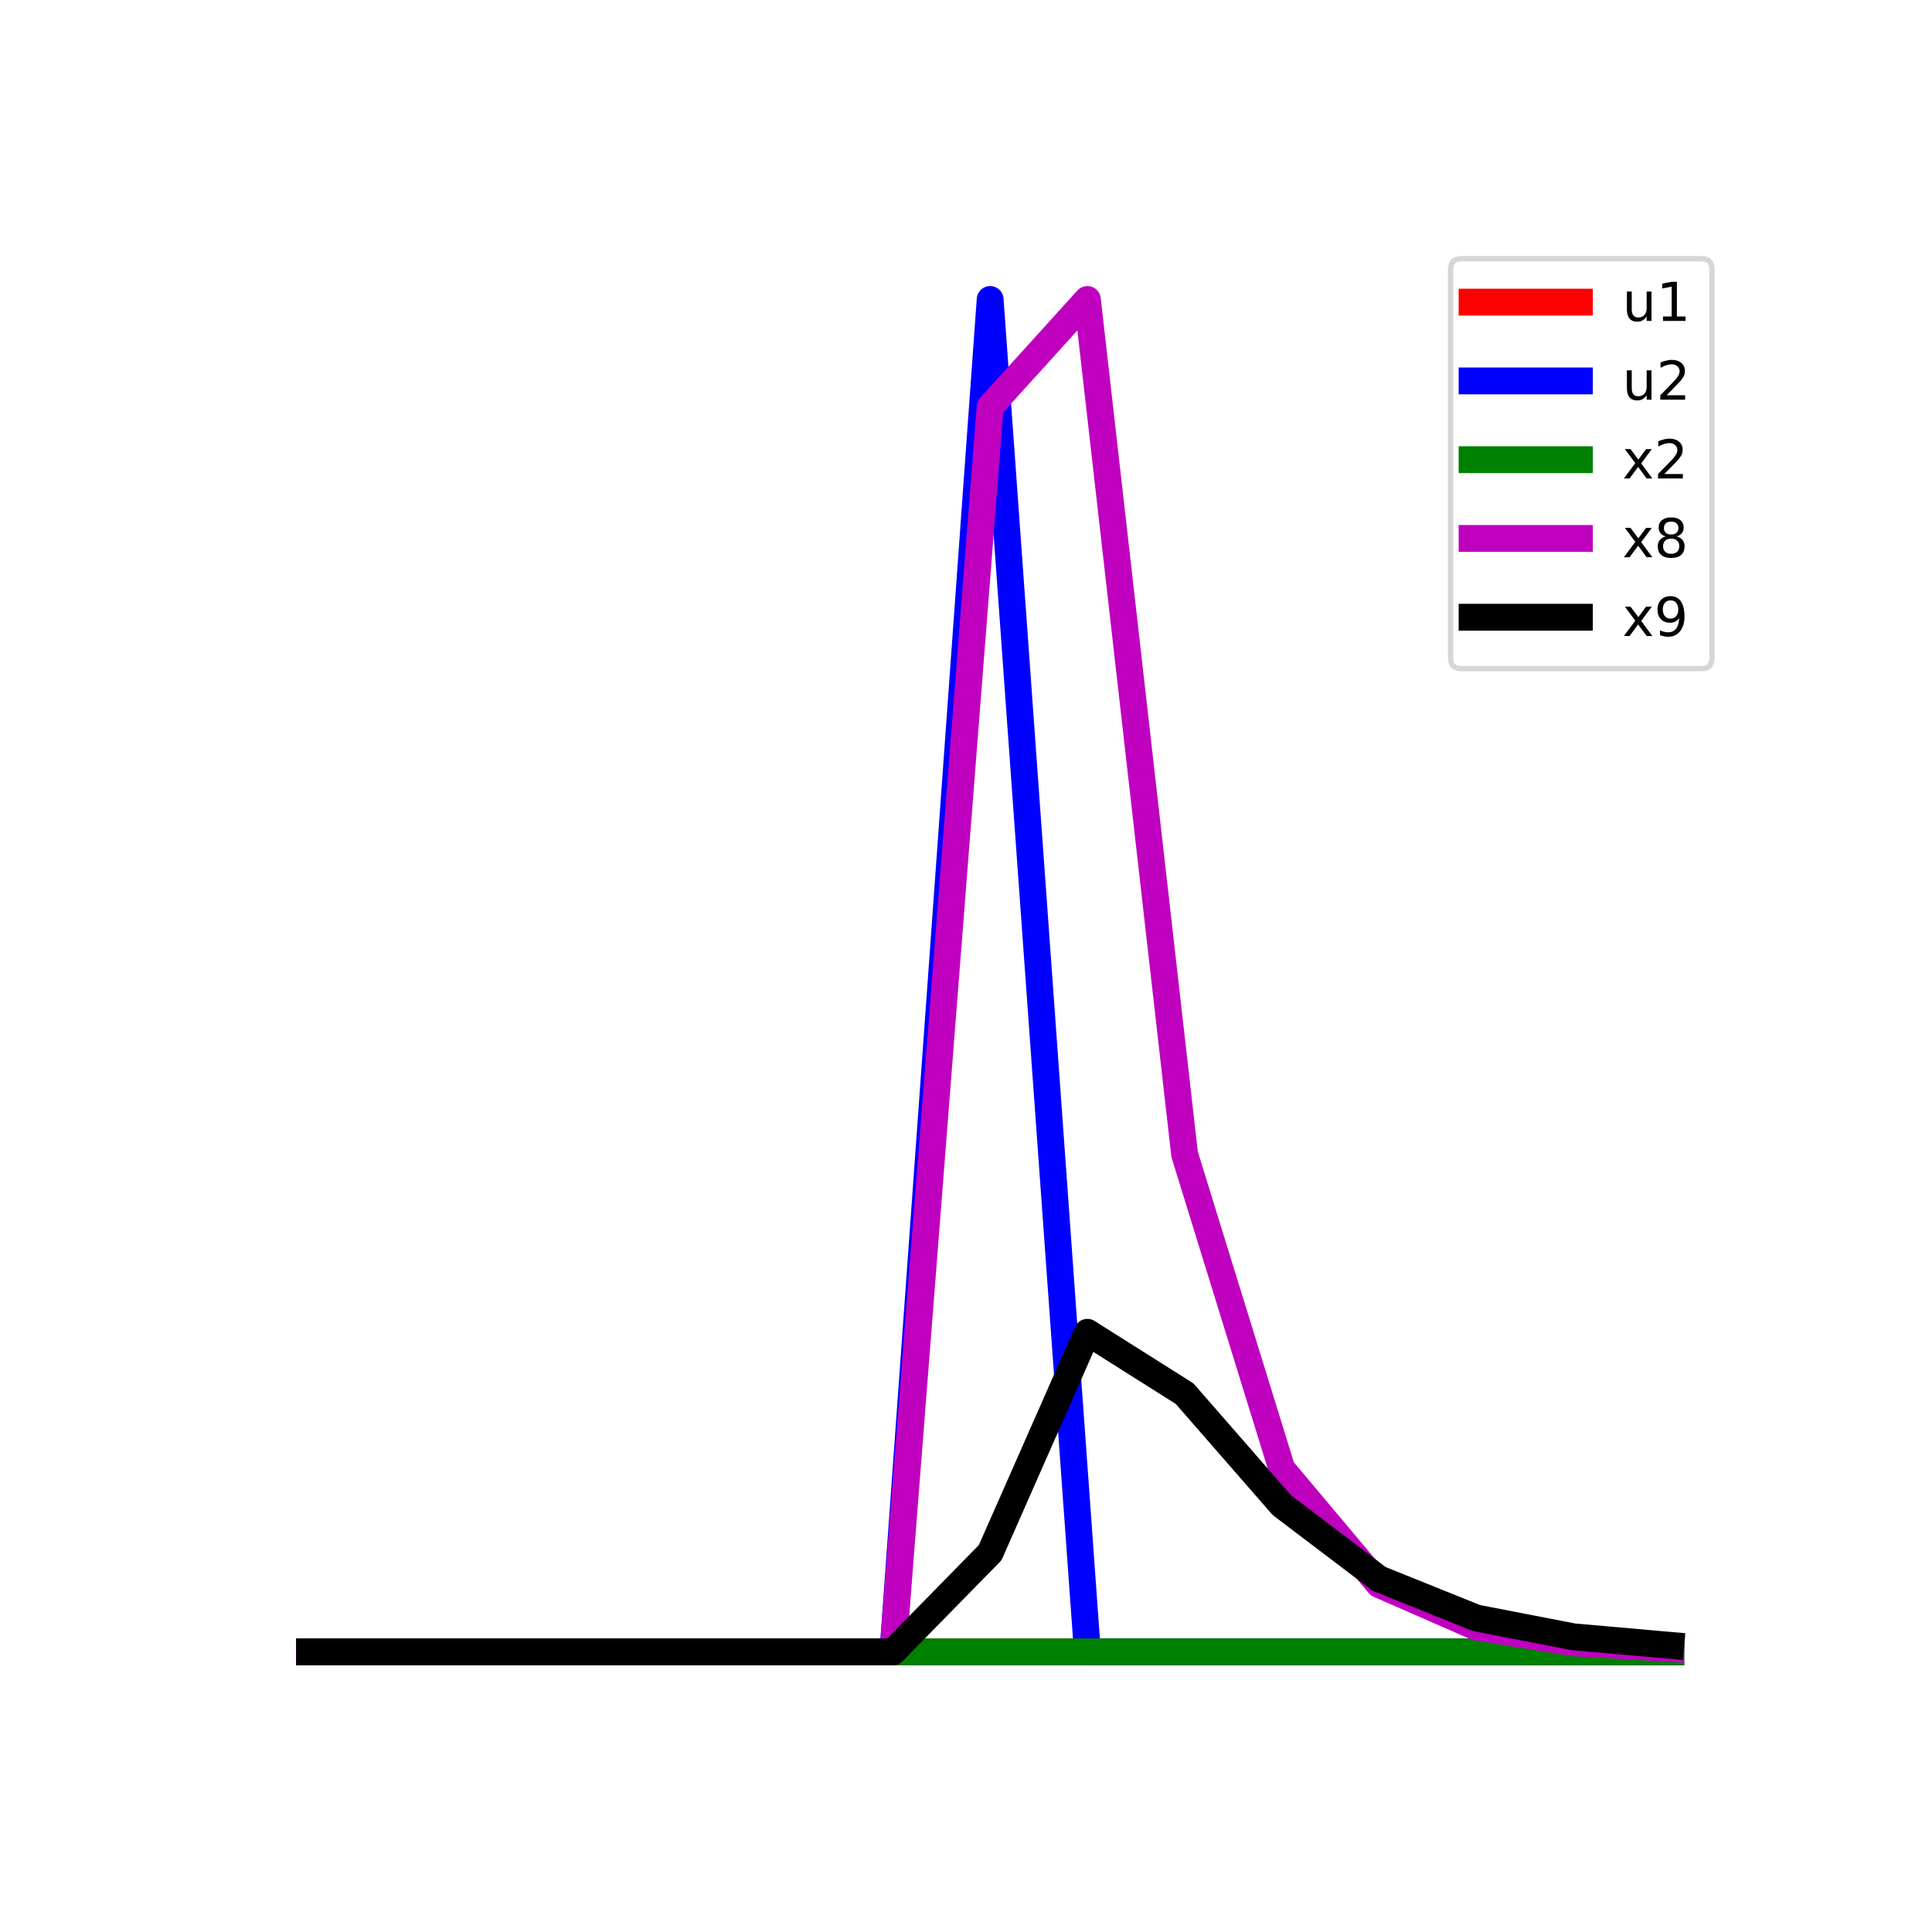
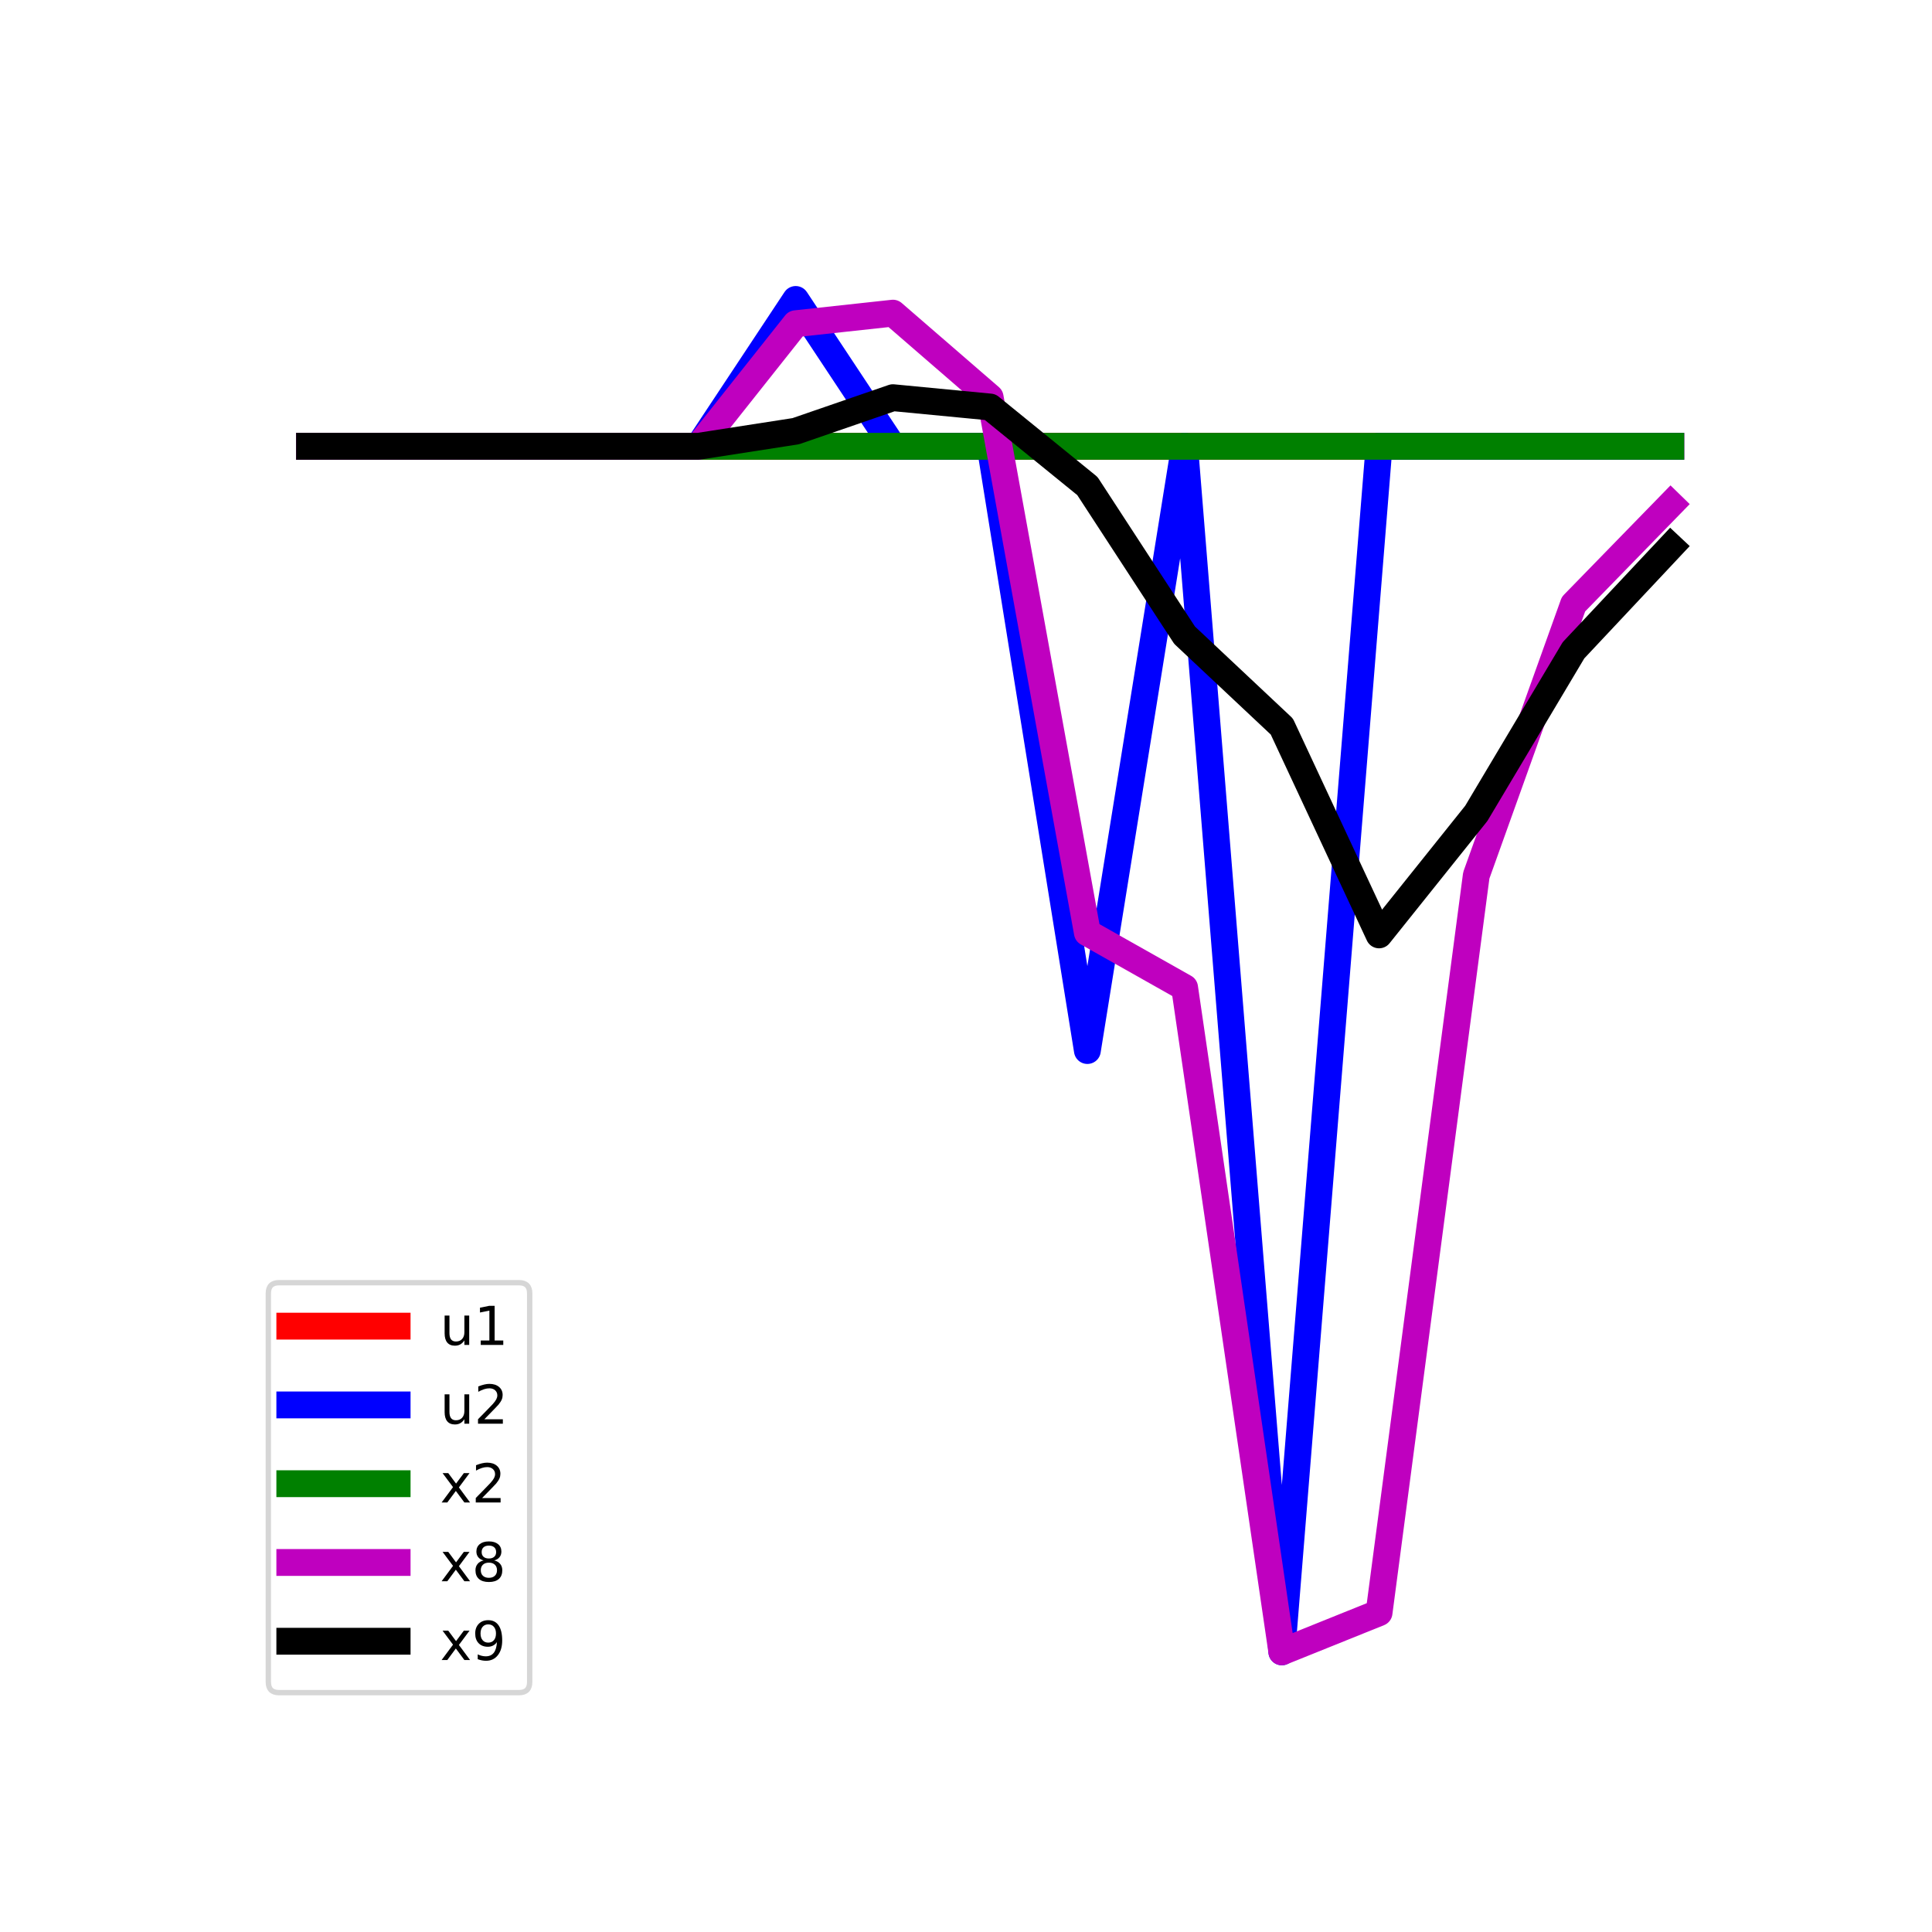
<svg xmlns="http://www.w3.org/2000/svg" xmlns:xlink="http://www.w3.org/1999/xlink" width="360pt" height="360pt" viewBox="0 0 360 360" version="1.1">
  <defs>
    <style type="text/css">*{stroke-linejoin: round; stroke-linecap: butt}</style>
  </defs>
  <g id="figure_1">
    <g id="patch_1">
      <path d="M 0 360  L 360 360  L 360 0  L 0 0  z " style="fill: #ffffff" />
    </g>
    <g id="axes_1">
      <g id="line2d_1">
-         <path d="M 57.682 307.8  L 75.799 307.8  L 93.916 307.8  L 112.032 307.8  L 130.149 307.8  L 148.266 307.8  L 166.383 307.8  L 184.5 307.8  L 202.617 307.8  L 220.734 307.8  L 238.851 307.8  L 256.968 307.8  L 275.084 307.8  L 293.201 307.8  L 311.318 307.8  " clip-path="url(#pe437e62475)" style="fill: none; stroke: #ff0000; stroke-width: 5; stroke-linecap: square" />
+         <path d="M 57.682 83.159  L 75.799 83.159  L 93.916 83.159  L 112.032 83.159  L 130.149 83.159  L 148.266 83.159  L 166.383 83.159  L 184.5 83.159  L 202.617 83.159  L 220.734 83.159  L 238.851 83.159  L 256.968 83.159  L 275.084 83.159  L 293.201 83.159  L 311.318 83.159  " clip-path="url(#p7a6642933e)" style="fill: none; stroke: #ff0000; stroke-width: 5; stroke-linecap: square" />
      </g>
      <g id="line2d_2">
-         <path d="M 57.682 307.8  L 75.799 307.8  L 93.916 307.8  L 112.032 307.8  L 130.149 307.8  L 148.266 307.8  L 166.383 307.8  L 184.5 55.8  L 202.617 307.8  L 220.734 307.8  L 238.851 307.8  L 256.968 307.8  L 275.084 307.8  L 293.201 307.8  L 311.318 307.8  " clip-path="url(#pe437e62475)" style="fill: none; stroke: #0000ff; stroke-width: 5; stroke-linecap: square" />
+         <path d="M 57.682 83.159  L 75.799 83.159  L 93.916 83.159  L 112.032 83.159  L 130.149 83.159  L 148.266 55.8  L 166.383 83.159  L 184.5 83.159  L 202.617 195.753  L 220.734 83.159  L 238.851 307.8  L 256.968 83.159  L 275.084 83.159  L 293.201 83.159  L 311.318 83.159  " clip-path="url(#p7a6642933e)" style="fill: none; stroke: #0000ff; stroke-width: 5; stroke-linecap: square" />
      </g>
      <g id="line2d_3">
-         <path d="M 57.682 307.8  L 75.799 307.8  L 93.916 307.8  L 112.032 307.8  L 130.149 307.8  L 148.266 307.8  L 166.383 307.8  L 184.5 307.8  L 202.617 307.8  L 220.734 307.8  L 238.851 307.8  L 256.968 307.8  L 275.084 307.8  L 293.201 307.8  L 311.318 307.8  " clip-path="url(#pe437e62475)" style="fill: none; stroke: #008000; stroke-width: 5; stroke-linecap: square" />
+         <path d="M 57.682 83.159  L 75.799 83.159  L 93.916 83.159  L 112.032 83.159  L 130.149 83.159  L 148.266 83.159  L 166.383 83.159  L 184.5 83.159  L 202.617 83.159  L 220.734 83.159  L 238.851 83.159  L 256.968 83.159  L 275.084 83.159  L 293.201 83.159  L 311.318 83.159  " clip-path="url(#p7a6642933e)" style="fill: none; stroke: #008000; stroke-width: 5; stroke-linecap: square" />
      </g>
      <g id="line2d_4">
-         <path d="M 57.682 307.8  L 75.799 307.8  L 93.916 307.8  L 112.032 307.8  L 130.149 307.8  L 148.266 307.8  L 166.383 307.8  L 184.5 75.79  L 202.617 55.8  L 220.734 215.094  L 238.851 273.696  L 256.968 295.254  L 275.084 303.184  L 293.201 306.102  L 311.318 307.175  " clip-path="url(#pe437e62475)" style="fill: none; stroke: #bf00bf; stroke-width: 5; stroke-linecap: square" />
+         <path d="M 57.682 83.159  L 75.799 83.159  L 93.916 83.159  L 112.032 83.159  L 130.149 83.159  L 148.266 60.319  L 166.383 58.351  L 184.5 74.032  L 202.617 173.798  L 220.734 184.019  L 238.851 307.8  L 256.968 300.504  L 275.084 163.116  L 293.201 112.573  L 311.318 93.98  " clip-path="url(#p7a6642933e)" style="fill: none; stroke: #bf00bf; stroke-width: 5; stroke-linecap: square" />
      </g>
      <g id="line2d_5">
-         <path d="M 57.682 307.8  L 75.799 307.8  L 93.916 307.8  L 112.032 307.8  L 130.149 307.8  L 148.266 307.8  L 166.383 307.8  L 184.5 289.326  L 202.617 248.251  L 220.734 259.69  L 238.851 280.462  L 256.968 294.197  L 275.084 301.491  L 293.201 304.999  L 311.318 306.593  " clip-path="url(#pe437e62475)" style="fill: none; stroke: #000000; stroke-width: 5; stroke-linecap: square" />
+         <path d="M 57.682 83.159  L 75.799 83.159  L 93.916 83.159  L 112.032 83.159  L 130.149 83.159  L 148.266 80.349  L 166.383 74.102  L 184.5 75.842  L 202.617 90.564  L 220.734 118.361  L 238.851 135.38  L 256.968 174.204  L 275.084 151.566  L 293.201 121.168  L 311.318 101.867  " clip-path="url(#p7a6642933e)" style="fill: none; stroke: #000000; stroke-width: 5; stroke-linecap: square" />
      </g>
      <g id="legend_1">
        <g id="patch_2">
-           <path d="M 272.3 124.591  L 317 124.591  Q 319 124.591 319 122.591  L 319 50.2  Q 319 48.2 317 48.2  L 272.3 48.2  Q 270.3 48.2 270.3 50.2  L 270.3 122.591  Q 270.3 124.591 272.3 124.591  z " style="fill: #ffffff; opacity: 0.8; stroke: #cccccc; stroke-linejoin: miter" />
+           <path d="M 52 315.4  L 96.7 315.4  Q 98.7 315.4 98.7 313.4  L 98.7 241.009  Q 98.7 239.009 96.7 239.009  L 52 239.009  Q 50 239.009 50 241.009  L 50 313.4  Q 50 315.4 52 315.4  z " style="fill: #ffffff; opacity: 0.8; stroke: #cccccc; stroke-linejoin: miter" />
        </g>
        <g id="line2d_6">
-           <path d="M 274.3 56.298  L 284.3 56.298  L 294.3 56.298  " style="fill: none; stroke: #ff0000; stroke-width: 5; stroke-linecap: square" />
+           <path d="M 54 247.108  L 64 247.108  L 74 247.108  " style="fill: none; stroke: #ff0000; stroke-width: 5; stroke-linecap: square" />
        </g>
        <g id="text_1">
-           <g transform="translate(302.3 59.79844) scale(0.1 -0.1)">
+           <g transform="translate(82 250.6078) scale(0.1 -0.1)">
            <defs>
              <path id="DejaVuSans-75" d="M 544 1381  L 544 3500  L 1119 3500  L 1119 1403  Q 1119 906 1312 657  Q 1506 409 1894 409  Q 2359 409 2629 706  Q 2900 1003 2900 1516  L 2900 3500  L 3475 3500  L 3475 0  L 2900 0  L 2900 538  Q 2691 219 2414 64  Q 2138 -91 1772 -91  Q 1169 -91 856 284  Q 544 659 544 1381  z M 1991 3584  L 1991 3584  z " transform="scale(0.015625)" />
              <path id="DejaVuSans-31" d="M 794 531  L 1825 531  L 1825 4091  L 703 3866  L 703 4441  L 1819 4666  L 2450 4666  L 2450 531  L 3481 531  L 3481 0  L 794 0  L 794 531  z " transform="scale(0.015625)" />
            </defs>
            <use xlink:href="#DejaVuSans-75" />
            <use xlink:href="#DejaVuSans-31" x="63.379" />
          </g>
        </g>
        <g id="line2d_7">
-           <path d="M 274.3 70.977  L 284.3 70.977  L 294.3 70.977  " style="fill: none; stroke: #0000ff; stroke-width: 5; stroke-linecap: square" />
+           <path d="M 54 261.786  L 64 261.786  L 74 261.786  " style="fill: none; stroke: #0000ff; stroke-width: 5; stroke-linecap: square" />
        </g>
        <g id="text_2">
-           <g transform="translate(302.3 74.47656) scale(0.1 -0.1)">
+           <g transform="translate(82 265.2859) scale(0.1 -0.1)">
            <defs>
              <path id="DejaVuSans-32" d="M 1228 531  L 3431 531  L 3431 0  L 469 0  L 469 531  Q 828 903 1448 1529  Q 2069 2156 2228 2338  Q 2531 2678 2651 2914  Q 2772 3150 2772 3378  Q 2772 3750 2511 3984  Q 2250 4219 1831 4219  Q 1534 4219 1204 4116  Q 875 4013 500 3803  L 500 4441  Q 881 4594 1212 4672  Q 1544 4750 1819 4750  Q 2544 4750 2975 4387  Q 3406 4025 3406 3419  Q 3406 3131 3298 2873  Q 3191 2616 2906 2266  Q 2828 2175 2409 1742  Q 1991 1309 1228 531  z " transform="scale(0.015625)" />
            </defs>
            <use xlink:href="#DejaVuSans-75" />
            <use xlink:href="#DejaVuSans-32" x="63.379" />
          </g>
        </g>
        <g id="line2d_8">
-           <path d="M 274.3 85.655  L 284.3 85.655  L 294.3 85.655  " style="fill: none; stroke: #008000; stroke-width: 5; stroke-linecap: square" />
+           <path d="M 54 276.464  L 64 276.464  L 74 276.464  " style="fill: none; stroke: #008000; stroke-width: 5; stroke-linecap: square" />
        </g>
        <g id="text_3">
-           <g transform="translate(302.3 89.15469) scale(0.1 -0.1)">
+           <g transform="translate(82 279.9641) scale(0.1 -0.1)">
            <defs>
              <path id="DejaVuSans-78" d="M 3513 3500  L 2247 1797  L 3578 0  L 2900 0  L 1881 1375  L 863 0  L 184 0  L 1544 1831  L 300 3500  L 978 3500  L 1906 2253  L 2834 3500  L 3513 3500  z " transform="scale(0.015625)" />
            </defs>
            <use xlink:href="#DejaVuSans-78" />
            <use xlink:href="#DejaVuSans-32" x="59.18" />
          </g>
        </g>
        <g id="line2d_9">
-           <path d="M 274.3 100.333  L 284.3 100.333  L 294.3 100.333  " style="fill: none; stroke: #bf00bf; stroke-width: 5; stroke-linecap: square" />
+           <path d="M 54 291.142  L 64 291.142  L 74 291.142  " style="fill: none; stroke: #bf00bf; stroke-width: 5; stroke-linecap: square" />
        </g>
        <g id="text_4">
-           <g transform="translate(302.3 103.8328) scale(0.1 -0.1)">
+           <g transform="translate(82 294.6422) scale(0.1 -0.1)">
            <defs>
              <path id="DejaVuSans-38" d="M 2034 2216  Q 1584 2216 1326 1975  Q 1069 1734 1069 1313  Q 1069 891 1326 650  Q 1584 409 2034 409  Q 2484 409 2743 651  Q 3003 894 3003 1313  Q 3003 1734 2745 1975  Q 2488 2216 2034 2216  z M 1403 2484  Q 997 2584 770 2862  Q 544 3141 544 3541  Q 544 4100 942 4425  Q 1341 4750 2034 4750  Q 2731 4750 3128 4425  Q 3525 4100 3525 3541  Q 3525 3141 3298 2862  Q 3072 2584 2669 2484  Q 3125 2378 3379 2068  Q 3634 1759 3634 1313  Q 3634 634 3220 271  Q 2806 -91 2034 -91  Q 1263 -91 848 271  Q 434 634 434 1313  Q 434 1759 690 2068  Q 947 2378 1403 2484  z M 1172 3481  Q 1172 3119 1398 2916  Q 1625 2713 2034 2713  Q 2441 2713 2670 2916  Q 2900 3119 2900 3481  Q 2900 3844 2670 4047  Q 2441 4250 2034 4250  Q 1625 4250 1398 4047  Q 1172 3844 1172 3481  z " transform="scale(0.015625)" />
            </defs>
            <use xlink:href="#DejaVuSans-78" />
            <use xlink:href="#DejaVuSans-38" x="59.18" />
          </g>
        </g>
        <g id="line2d_10">
-           <path d="M 274.3 115.011  L 284.3 115.011  L 294.3 115.011  " style="fill: none; stroke: #000000; stroke-width: 5; stroke-linecap: square" />
+           <path d="M 54 305.82  L 64 305.82  L 74 305.82  " style="fill: none; stroke: #000000; stroke-width: 5; stroke-linecap: square" />
        </g>
        <g id="text_5">
-           <g transform="translate(302.3 118.5109) scale(0.1 -0.1)">
+           <g transform="translate(82 309.3203) scale(0.1 -0.1)">
            <defs>
              <path id="DejaVuSans-39" d="M 703 97  L 703 672  Q 941 559 1184 500  Q 1428 441 1663 441  Q 2288 441 2617 861  Q 2947 1281 2994 2138  Q 2813 1869 2534 1725  Q 2256 1581 1919 1581  Q 1219 1581 811 2004  Q 403 2428 403 3163  Q 403 3881 828 4315  Q 1253 4750 1959 4750  Q 2769 4750 3195 4129  Q 3622 3509 3622 2328  Q 3622 1225 3098 567  Q 2575 -91 1691 -91  Q 1453 -91 1209 -44  Q 966 3 703 97  z M 1959 2075  Q 2384 2075 2632 2365  Q 2881 2656 2881 3163  Q 2881 3666 2632 3958  Q 2384 4250 1959 4250  Q 1534 4250 1286 3958  Q 1038 3666 1038 3163  Q 1038 2656 1286 2365  Q 1534 2075 1959 2075  z " transform="scale(0.015625)" />
            </defs>
            <use xlink:href="#DejaVuSans-78" />
            <use xlink:href="#DejaVuSans-39" x="59.18" />
          </g>
        </g>
      </g>
    </g>
  </g>
  <defs>
-     <clipPath id="pe437e62475">
+     <clipPath id="p7a6642933e">
      <rect x="45" y="43.2" width="279" height="277.2" />
    </clipPath>
  </defs>
</svg>
